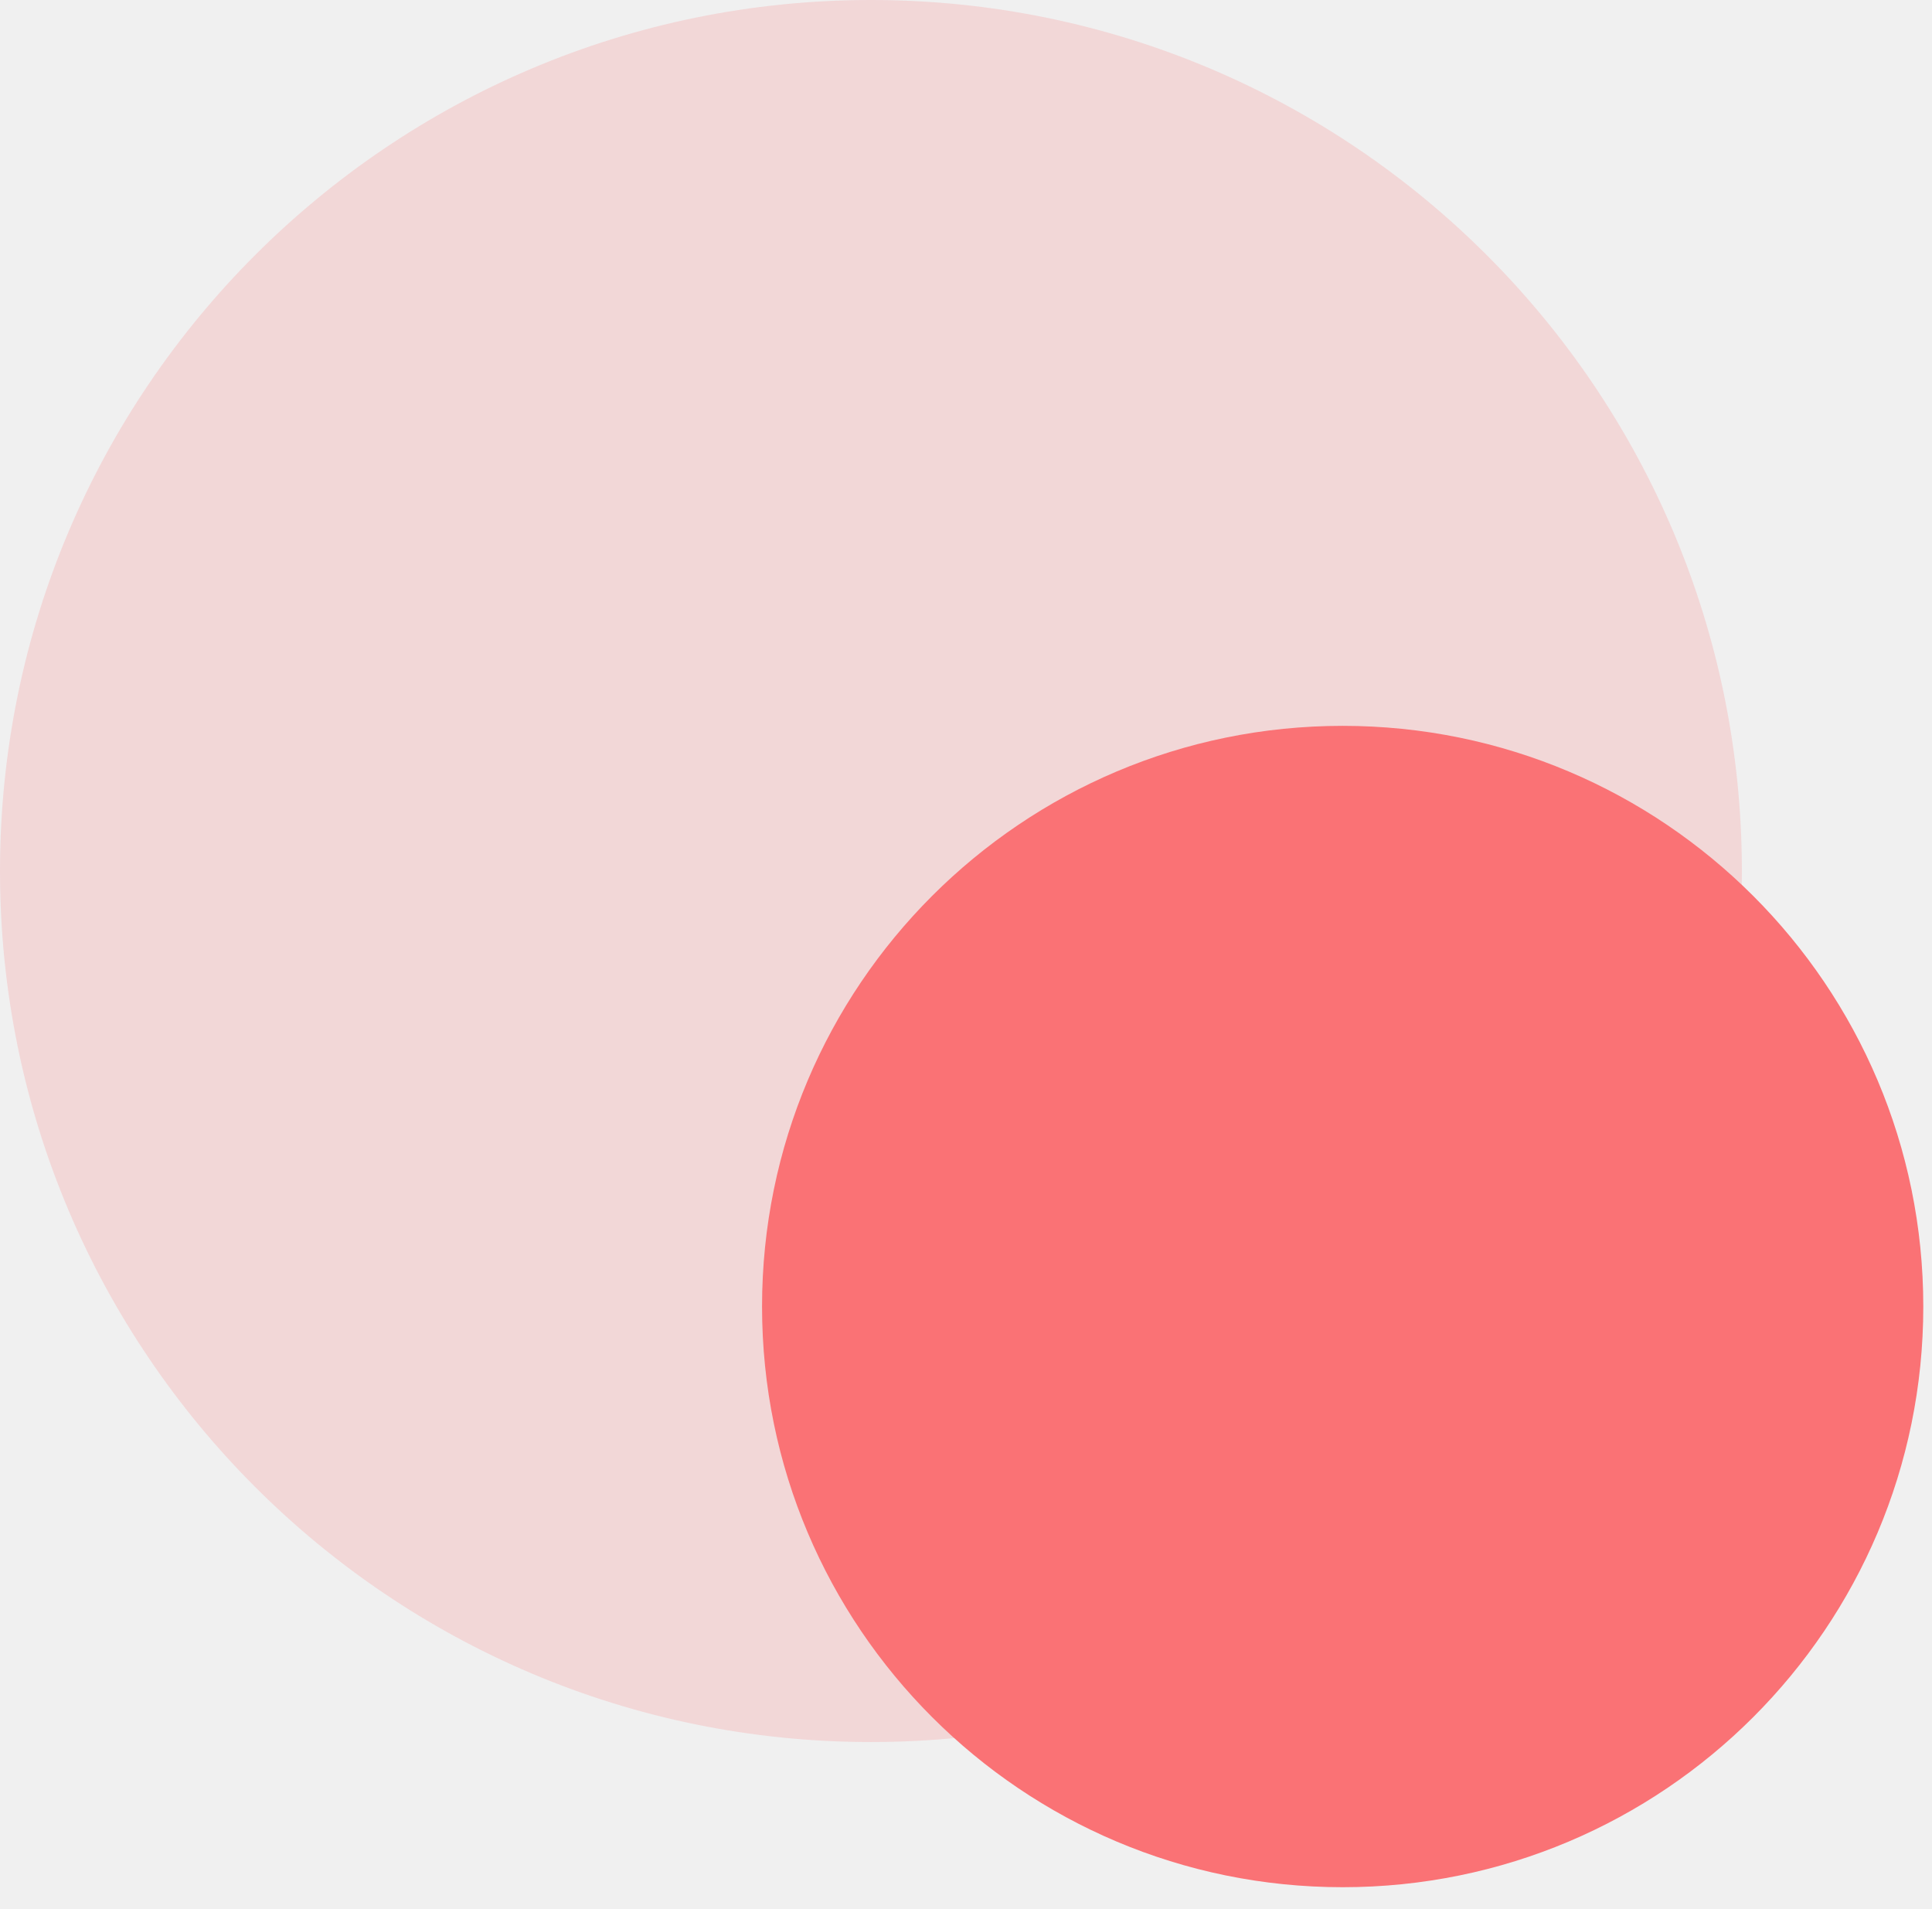
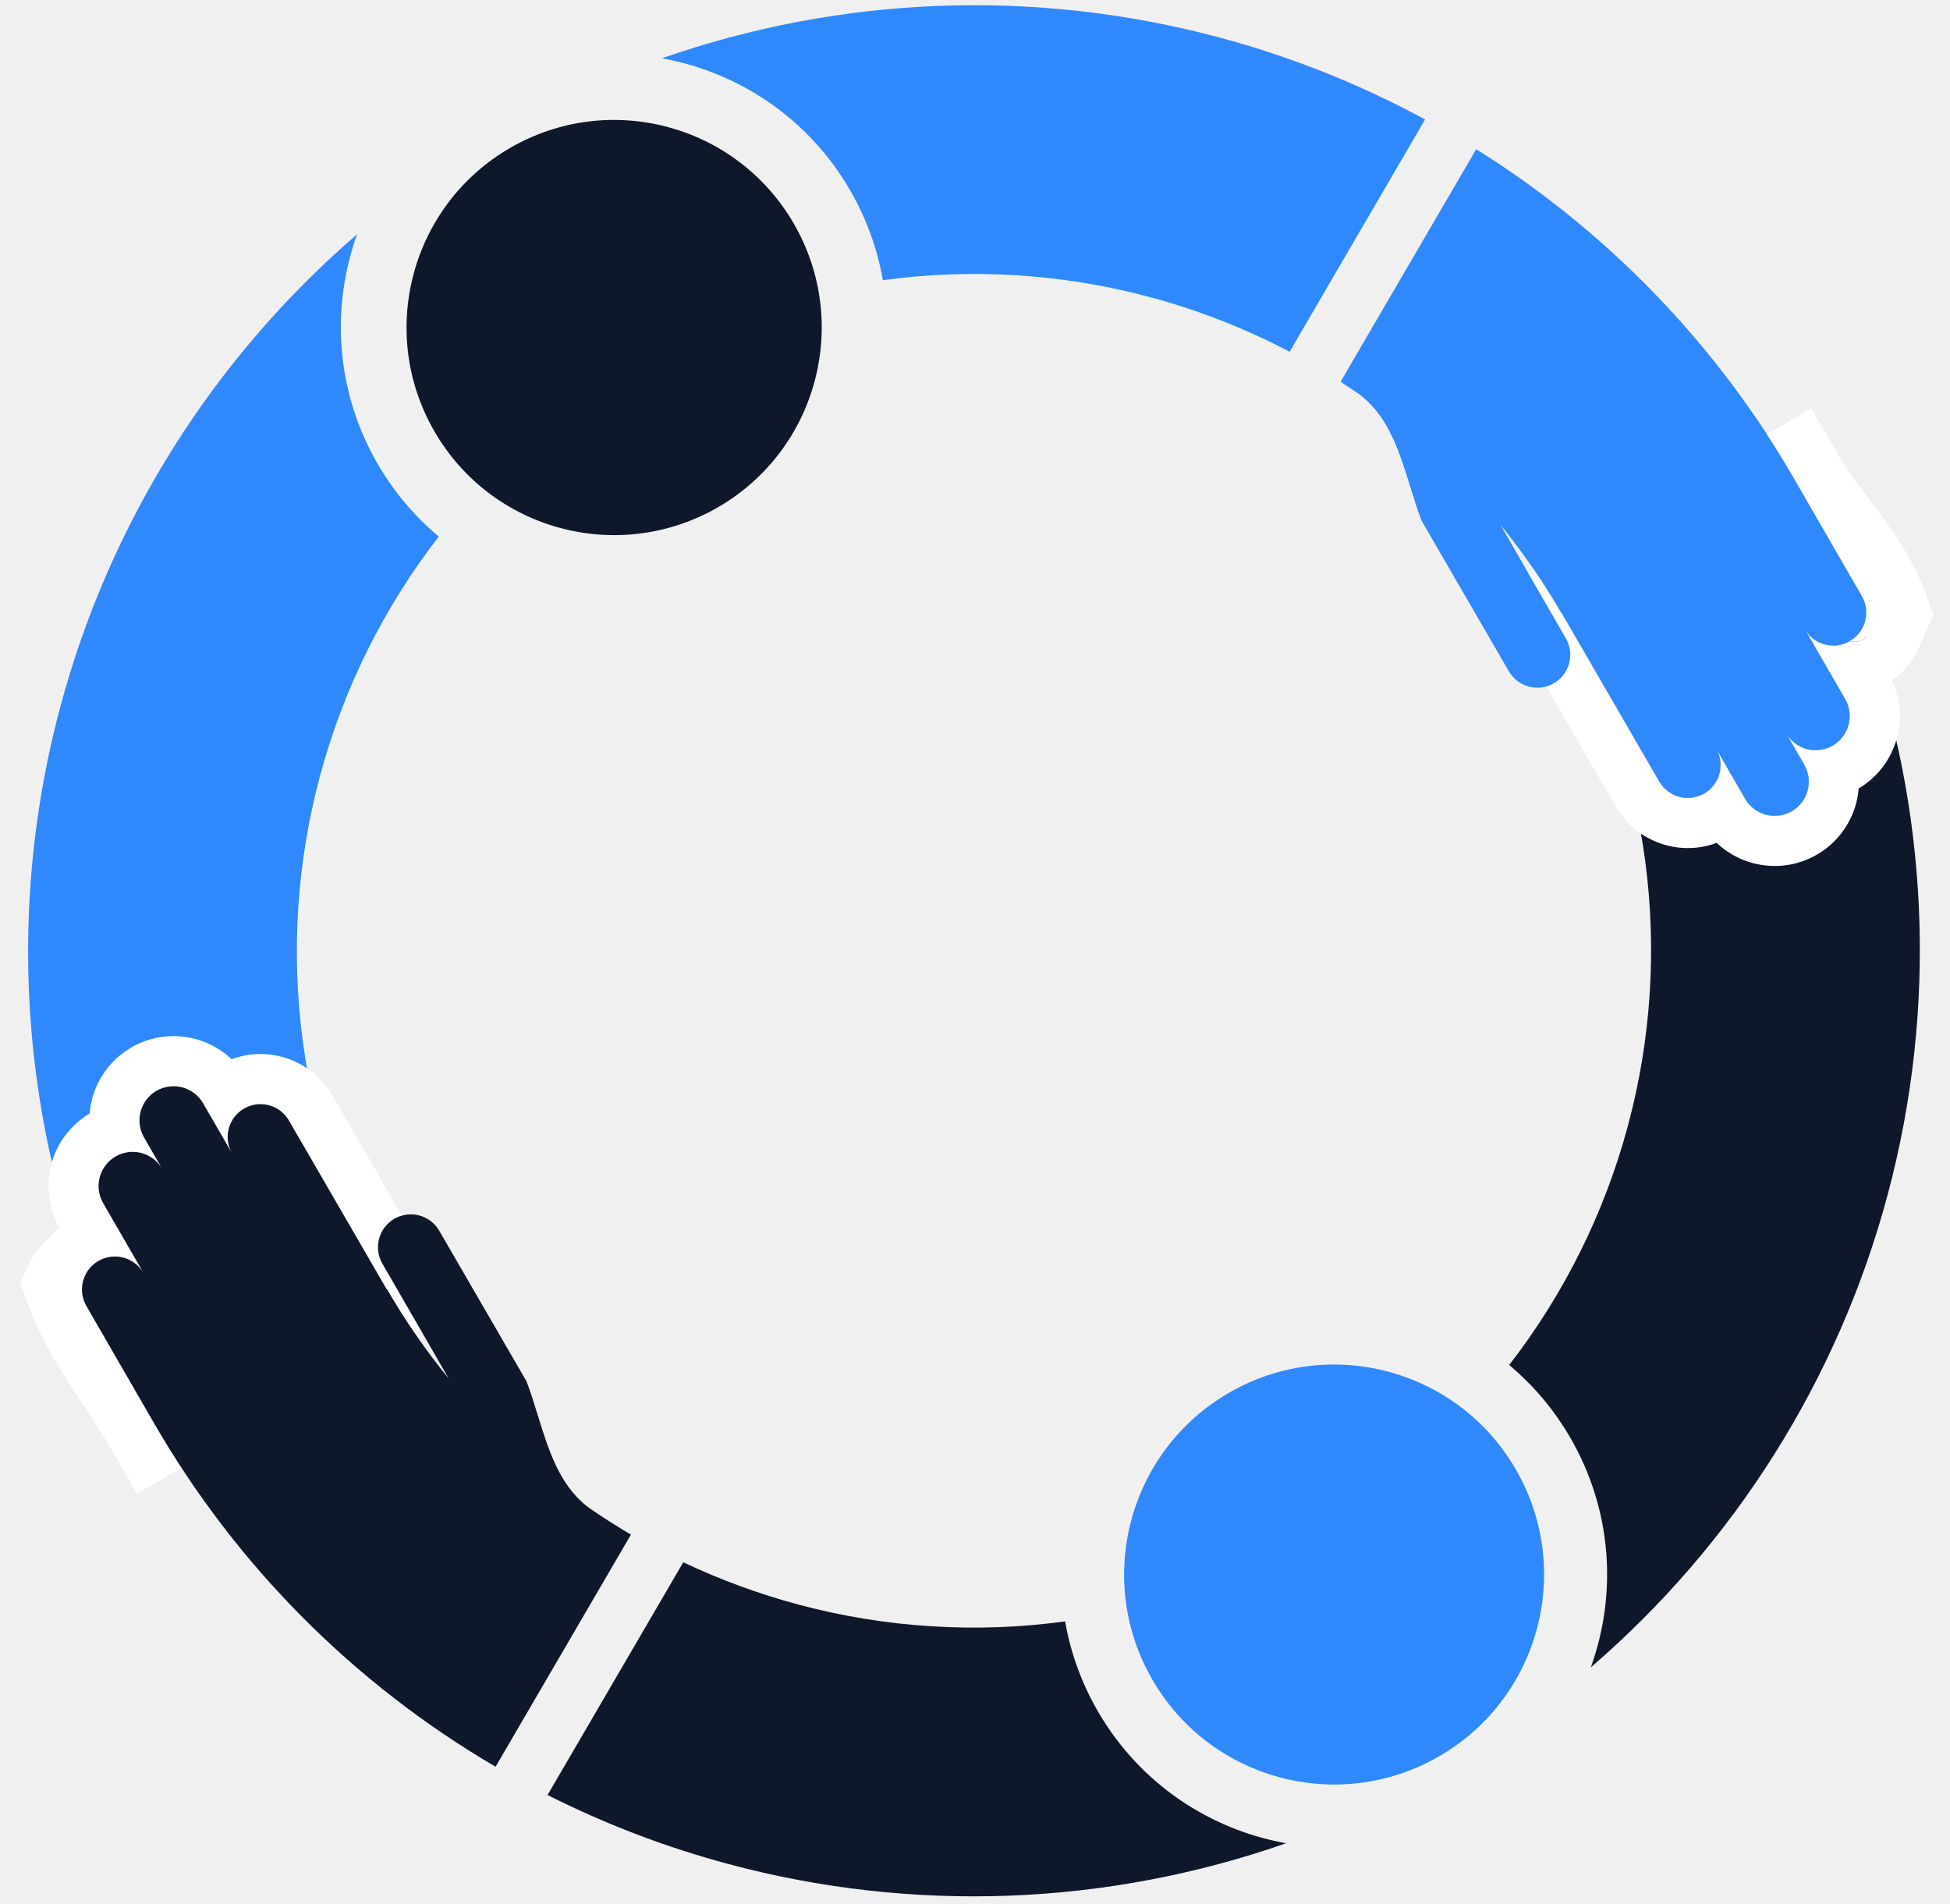
- <svg xmlns="http://www.w3.org/2000/svg" width="83" height="82" viewBox="0 0 83 82" fill="none">
-   <rect opacity="0.2" width="74.832" height="74.832" rx="37.416" fill="#FA7275" />
-   <rect x="32.738" y="31.18" width="49.888" height="49.888" rx="24.944" fill="#FA7275" />
+ <svg xmlns="http://www.w3.org/2000/svg" width="84" height="82" viewBox="0 0 84 82" fill="none">
+   <g clip-path="url(#clip0_777_3828)">
+     <ellipse cx="26.456" cy="14.109" rx="8.941" ry="8.941" transform="rotate(150 26.4555 14.1089)" fill="#0F172A" />
+     <path d="M77.708 32.916C78.114 33.62 77.873 34.519 77.17 34.924C76.467 35.33 75.568 35.089 75.162 34.386L73.915 32.228C74.306 32.904 74.074 33.77 73.398 34.16C72.722 34.551 71.857 34.32 71.466 33.644L67.263 26.388L67.25 26.395C66.461 25.028 65.568 23.736 64.582 22.529L67.441 27.48C67.831 28.157 67.599 29.022 66.923 29.413C66.247 29.803 65.382 29.572 64.991 28.897L61.229 22.404C61.053 21.938 60.902 21.45 60.75 20.961C60.294 19.484 59.833 17.994 58.659 17.054C58.616 17.02 58.574 16.986 58.531 16.952C58.275 16.776 58.016 16.604 57.754 16.435L63.59 6.428C69.192 9.932 73.912 14.779 77.276 20.607L80.191 25.656C80.584 26.335 80.351 27.204 79.671 27.596C78.992 27.989 78.123 27.756 77.73 27.076L79.469 30.089C79.875 30.792 79.635 31.691 78.932 32.097C78.229 32.503 77.33 32.262 76.924 31.559L77.708 32.916Z" fill="#2F89FC" />
+     <path d="M61.389 5.145L55.553 15.153C53.653 14.154 51.635 13.361 49.528 12.796C45.745 11.783 41.837 11.55 38.031 12.069C37.8 10.746 37.337 9.439 36.627 8.208C34.823 5.085 31.804 3.102 28.512 2.512C36.189 -0.174 44.556 -0.521 52.525 1.614C55.633 2.447 58.605 3.637 61.389 5.145Z" fill="#2F89FC" />
+     <path d="M16.26 19.967C16.971 21.198 17.871 22.252 18.902 23.113C16.549 26.15 14.796 29.651 13.783 33.434C11.779 40.911 12.828 48.877 16.698 55.581L6.673 61.369C1.267 52.007 -0.198 40.88 2.6 30.438C4.736 22.469 9.219 15.397 15.384 10.091C14.249 13.237 14.457 16.844 16.26 19.967Z" fill="#2F89FC" />
+     <path d="M17.622 55.02L17.621 55.019L17.597 54.977L17.057 54.043L17.044 54.05L13.381 47.727C12.691 46.536 11.167 46.129 9.975 46.817C9.876 46.873 9.783 46.936 9.696 47.003L9.686 46.986C8.982 45.767 7.422 45.349 6.203 46.053C5.264 46.595 4.8 47.643 4.957 48.654C4.781 48.709 4.608 48.784 4.441 48.88C3.221 49.584 2.803 51.144 3.507 52.364L4.008 53.23C3.904 53.273 3.801 53.323 3.701 53.381C3.435 53.534 3.116 53.831 2.907 54.042C2.785 54.165 2.662 54.297 2.555 54.424C2.468 54.529 2.327 54.703 2.235 54.895L2.036 55.306L2.192 55.735C2.633 56.95 3.25 58.009 3.879 58.993C4.094 59.329 4.306 59.65 4.513 59.965C4.933 60.601 5.337 61.214 5.724 61.887L5.726 61.89L5.751 61.933L6.292 62.865L7.226 62.326L17.251 56.538L18.186 55.998L17.647 55.063L17.622 55.02Z" fill="white" stroke="white" stroke-width="2.16" />
+     <path d="M6.743 46.989C6.04 47.394 5.799 48.293 6.205 48.996L6.988 50.354C6.583 49.651 5.684 49.41 4.981 49.816C4.278 50.222 4.037 51.121 4.443 51.824L6.182 54.836C5.79 54.157 4.921 53.924 4.241 54.316C3.561 54.709 3.329 55.578 3.721 56.257L6.636 61.306C10.204 67.486 15.296 72.563 21.348 76.105L27.179 66.105C26.566 65.745 25.966 65.363 25.381 64.96C25.339 64.927 25.296 64.893 25.253 64.859C24.079 63.919 23.619 62.429 23.162 60.952C23.011 60.462 22.86 59.975 22.684 59.509L18.921 53.016C18.53 52.341 17.666 52.11 16.99 52.5C16.313 52.891 16.081 53.756 16.472 54.433L19.33 59.384C18.344 58.177 17.451 56.885 16.662 55.518L16.65 55.525L12.446 48.269C12.055 47.593 11.191 47.362 10.515 47.752C9.838 48.143 9.606 49.008 9.997 49.685L8.75 47.526C8.344 46.824 7.446 46.583 6.743 46.989Z" fill="#0F172A" />
+     <path d="M29.433 67.297L23.587 77.323C26.06 78.57 28.672 79.571 31.388 80.299C39.356 82.434 47.723 82.087 55.4 79.401C52.108 78.811 49.089 76.828 47.286 73.705C46.575 72.474 46.112 71.167 45.882 69.844C42.075 70.363 38.167 70.13 34.384 69.117C32.67 68.657 31.014 68.046 29.433 67.297Z" fill="#0F172A" />
+     <path d="M65.01 58.8C66.041 59.661 66.941 60.715 67.652 61.946C69.455 65.069 69.663 68.676 68.528 71.822C74.693 66.516 79.177 59.444 81.312 51.475C83.489 43.349 83.085 34.809 80.252 27.008C80.132 27.255 79.939 27.471 79.684 27.618C79.004 28.011 78.135 27.778 77.743 27.098L79.482 30.111C79.888 30.814 79.647 31.713 78.944 32.119C78.241 32.525 77.342 32.284 76.936 31.581L77.72 32.938C78.126 33.641 77.885 34.54 77.182 34.946C76.479 35.352 75.58 35.111 75.174 34.408L73.928 32.249C74.319 32.926 74.087 33.791 73.41 34.182C72.734 34.572 71.87 34.342 71.478 33.666L67.275 26.41L67.263 26.417C67.255 26.402 67.247 26.388 67.238 26.374C67.232 26.364 67.226 26.353 67.22 26.343L67.214 26.332C71.084 33.035 72.133 41.002 70.13 48.479C69.116 52.262 67.363 55.763 65.01 58.8Z" fill="#0F172A" />
+     <mask id="path-5-outside-1_777_3828" maskUnits="userSpaceOnUse" x="63.116" y="16.233" width="24.588" height="24.588" fill="black">
+       <rect fill="white" x="63.116" y="16.233" width="24.588" height="24.588" />
+       <path d="M77.182 34.946C77.885 34.54 78.126 33.641 77.72 32.938L76.936 31.58C77.342 32.283 78.241 32.524 78.944 32.118C79.647 31.712 79.888 30.814 79.482 30.111L77.743 27.098C78.135 27.778 79.004 28.01 79.684 27.618C80.553 27.851 80.83 26.62 80.95 26.372C80.147 24.164 78.453 22.65 77.264 20.586C77.256 20.572 77.248 20.557 77.24 20.543L67.214 26.331C67.222 26.346 67.231 26.36 67.239 26.374C67.247 26.388 67.255 26.402 67.263 26.416L67.275 26.409L71.479 33.666C71.87 34.341 72.734 34.572 73.41 34.182C74.087 33.791 74.319 32.926 73.928 32.249L75.175 34.408C75.581 35.111 76.479 35.352 77.182 34.946Z" />
+     </mask>
+     <path d="M77.182 34.946C77.885 34.54 78.126 33.641 77.72 32.938L76.936 31.58C77.342 32.283 78.241 32.524 78.944 32.118C79.647 31.712 79.888 30.814 79.482 30.111L77.743 27.098C78.135 27.778 79.004 28.01 79.684 27.618C80.553 27.851 80.83 26.62 80.95 26.372C80.147 24.164 78.453 22.65 77.264 20.586C77.256 20.572 77.248 20.557 77.24 20.543L67.214 26.331C67.222 26.346 67.231 26.36 67.239 26.374C67.247 26.388 67.255 26.402 67.263 26.416L67.275 26.409L71.479 33.666C71.87 34.341 72.734 34.572 73.41 34.182C74.087 33.791 74.319 32.926 73.928 32.249L75.175 34.408C75.581 35.111 76.479 35.352 77.182 34.946Z" fill="white" />
+     <path d="M79.684 27.618L80.243 25.531L79.379 25.3L78.604 25.747L79.684 27.618ZM80.95 26.372L82.894 27.314L83.292 26.492L82.98 25.635L80.95 26.372ZM77.264 20.586L79.136 19.508L79.134 19.503L77.264 20.586ZM77.24 20.543L79.108 19.458L78.026 17.595L76.16 18.672L77.24 20.543ZM67.214 26.331L66.134 24.461L64.263 25.541L65.343 27.412L67.214 26.331ZM67.239 26.374L65.366 27.451L65.37 27.457L67.239 26.374ZM67.263 26.416L65.392 27.497L66.472 29.367L68.343 28.287L67.263 26.416ZM67.275 26.409L69.145 25.326L68.064 23.46L66.196 24.538L67.275 26.409ZM71.479 33.666L73.348 32.583L73.348 32.583L71.479 33.666ZM75.85 34.018C75.659 33.688 75.772 33.266 76.102 33.075L78.263 36.817C79.999 35.814 80.594 33.594 79.591 31.858L75.85 34.018ZM75.066 32.66L75.85 34.018L79.591 31.858L78.807 30.5L75.066 32.66ZM77.864 30.247C78.194 30.057 78.617 30.17 78.807 30.5L75.066 32.66C76.068 34.397 78.288 34.992 80.025 33.989L77.864 30.247ZM77.612 31.191C77.421 30.86 77.534 30.438 77.864 30.247L80.025 33.989C81.761 32.987 82.356 30.767 81.353 29.03L77.612 31.191ZM75.872 28.178L77.612 31.191L81.353 29.03L79.614 26.018L75.872 28.178ZM78.604 25.747C78.957 25.543 79.41 25.664 79.614 26.018L75.872 28.178C76.861 29.891 79.051 30.478 80.764 29.489L78.604 25.747ZM79.005 25.431C78.933 25.58 78.878 25.736 78.867 25.767C78.84 25.842 78.826 25.879 78.807 25.929C78.769 26.027 78.754 26.05 78.764 26.034C78.766 26.03 78.876 25.845 79.153 25.685C79.303 25.598 79.49 25.527 79.704 25.499C79.917 25.472 80.103 25.494 80.243 25.531L79.125 29.705C79.892 29.91 80.662 29.802 81.311 29.428C81.887 29.096 82.237 28.631 82.432 28.317C82.635 27.991 82.765 27.674 82.84 27.479C82.877 27.382 82.912 27.285 82.927 27.246C82.957 27.163 82.936 27.227 82.894 27.314L79.005 25.431ZM75.392 21.663C76.067 22.835 76.912 23.891 77.513 24.706C78.159 25.583 78.628 26.309 78.919 27.11L82.98 25.635C82.469 24.227 81.69 23.092 80.991 22.143C80.247 21.134 79.65 20.4 79.136 19.508L75.392 21.663ZM75.372 21.628C75.379 21.641 75.387 21.655 75.395 21.668L79.134 19.503C79.125 19.488 79.117 19.473 79.108 19.458L75.372 21.628ZM68.294 28.202L78.32 22.414L76.16 18.672L66.134 24.461L68.294 28.202ZM69.111 25.297C69.103 25.282 69.094 25.266 69.085 25.251L65.343 27.412C65.351 27.425 65.358 27.438 65.366 27.451L69.111 25.297ZM69.134 25.336C69.125 25.321 69.116 25.306 69.108 25.29L65.37 27.457C65.377 27.47 65.385 27.483 65.392 27.497L69.134 25.336ZM66.196 24.538L66.183 24.545L68.343 28.287L68.355 28.28L66.196 24.538ZM73.348 32.583L69.145 25.326L65.406 27.492L69.609 34.749L73.348 32.583ZM72.33 32.311C72.686 32.105 73.142 32.227 73.348 32.583L69.609 34.749C70.598 36.455 72.782 37.039 74.49 36.053L72.33 32.311ZM72.057 33.329C71.852 32.973 71.974 32.517 72.33 32.311L74.49 36.053C76.201 35.066 76.786 32.879 75.799 31.169L72.057 33.329ZM77.046 33.328L75.799 31.169L72.057 33.329L73.304 35.488L77.046 33.328ZM76.102 33.075C76.433 32.885 76.855 32.998 77.046 33.328L73.304 35.488C74.306 37.224 76.526 37.819 78.263 36.817L76.102 33.075Z" fill="white" mask="url(#path-5-outside-1_777_3828)" />
+     <path d="M57.767 16.457C58.029 16.625 58.288 16.797 58.544 16.974C58.586 17.007 58.629 17.041 58.672 17.075C59.845 18.015 60.306 19.506 60.763 20.983C60.914 21.472 61.065 21.959 61.241 22.425L65.003 28.918C65.395 29.593 66.259 29.824 66.935 29.434C67.612 29.043 67.844 28.178 67.453 27.501L64.595 22.55C65.58 23.758 66.474 25.049 67.263 26.416L67.275 26.409L71.478 33.666C71.87 34.341 72.734 34.572 73.41 34.182C74.087 33.791 74.319 32.926 73.928 32.249L75.174 34.408C75.58 35.111 76.479 35.352 77.182 34.946C77.885 34.54 78.126 33.641 77.72 32.938L76.936 31.58C77.342 32.283 78.241 32.524 78.944 32.118C79.647 31.712 79.888 30.813 79.482 30.11L77.743 27.098C78.135 27.777 79.004 28.01 79.684 27.618C80.363 27.226 80.596 26.357 80.204 25.677L77.288 20.628C74.135 15.166 69.792 10.566 64.648 7.126L61.153 10.65L57.767 16.457Z" fill="#2F89FC" />
+     <ellipse cx="57.469" cy="67.825" rx="9.044" ry="9.044" transform="rotate(-30 57.4688 67.8253)" fill="#2F89FC" />
+   </g>
+   <defs>
+     <clipPath id="clip0_777_3828">
+       <rect width="83" height="82" fill="white" transform="translate(0.5)" />
+     </clipPath>
+   </defs>
</svg>
